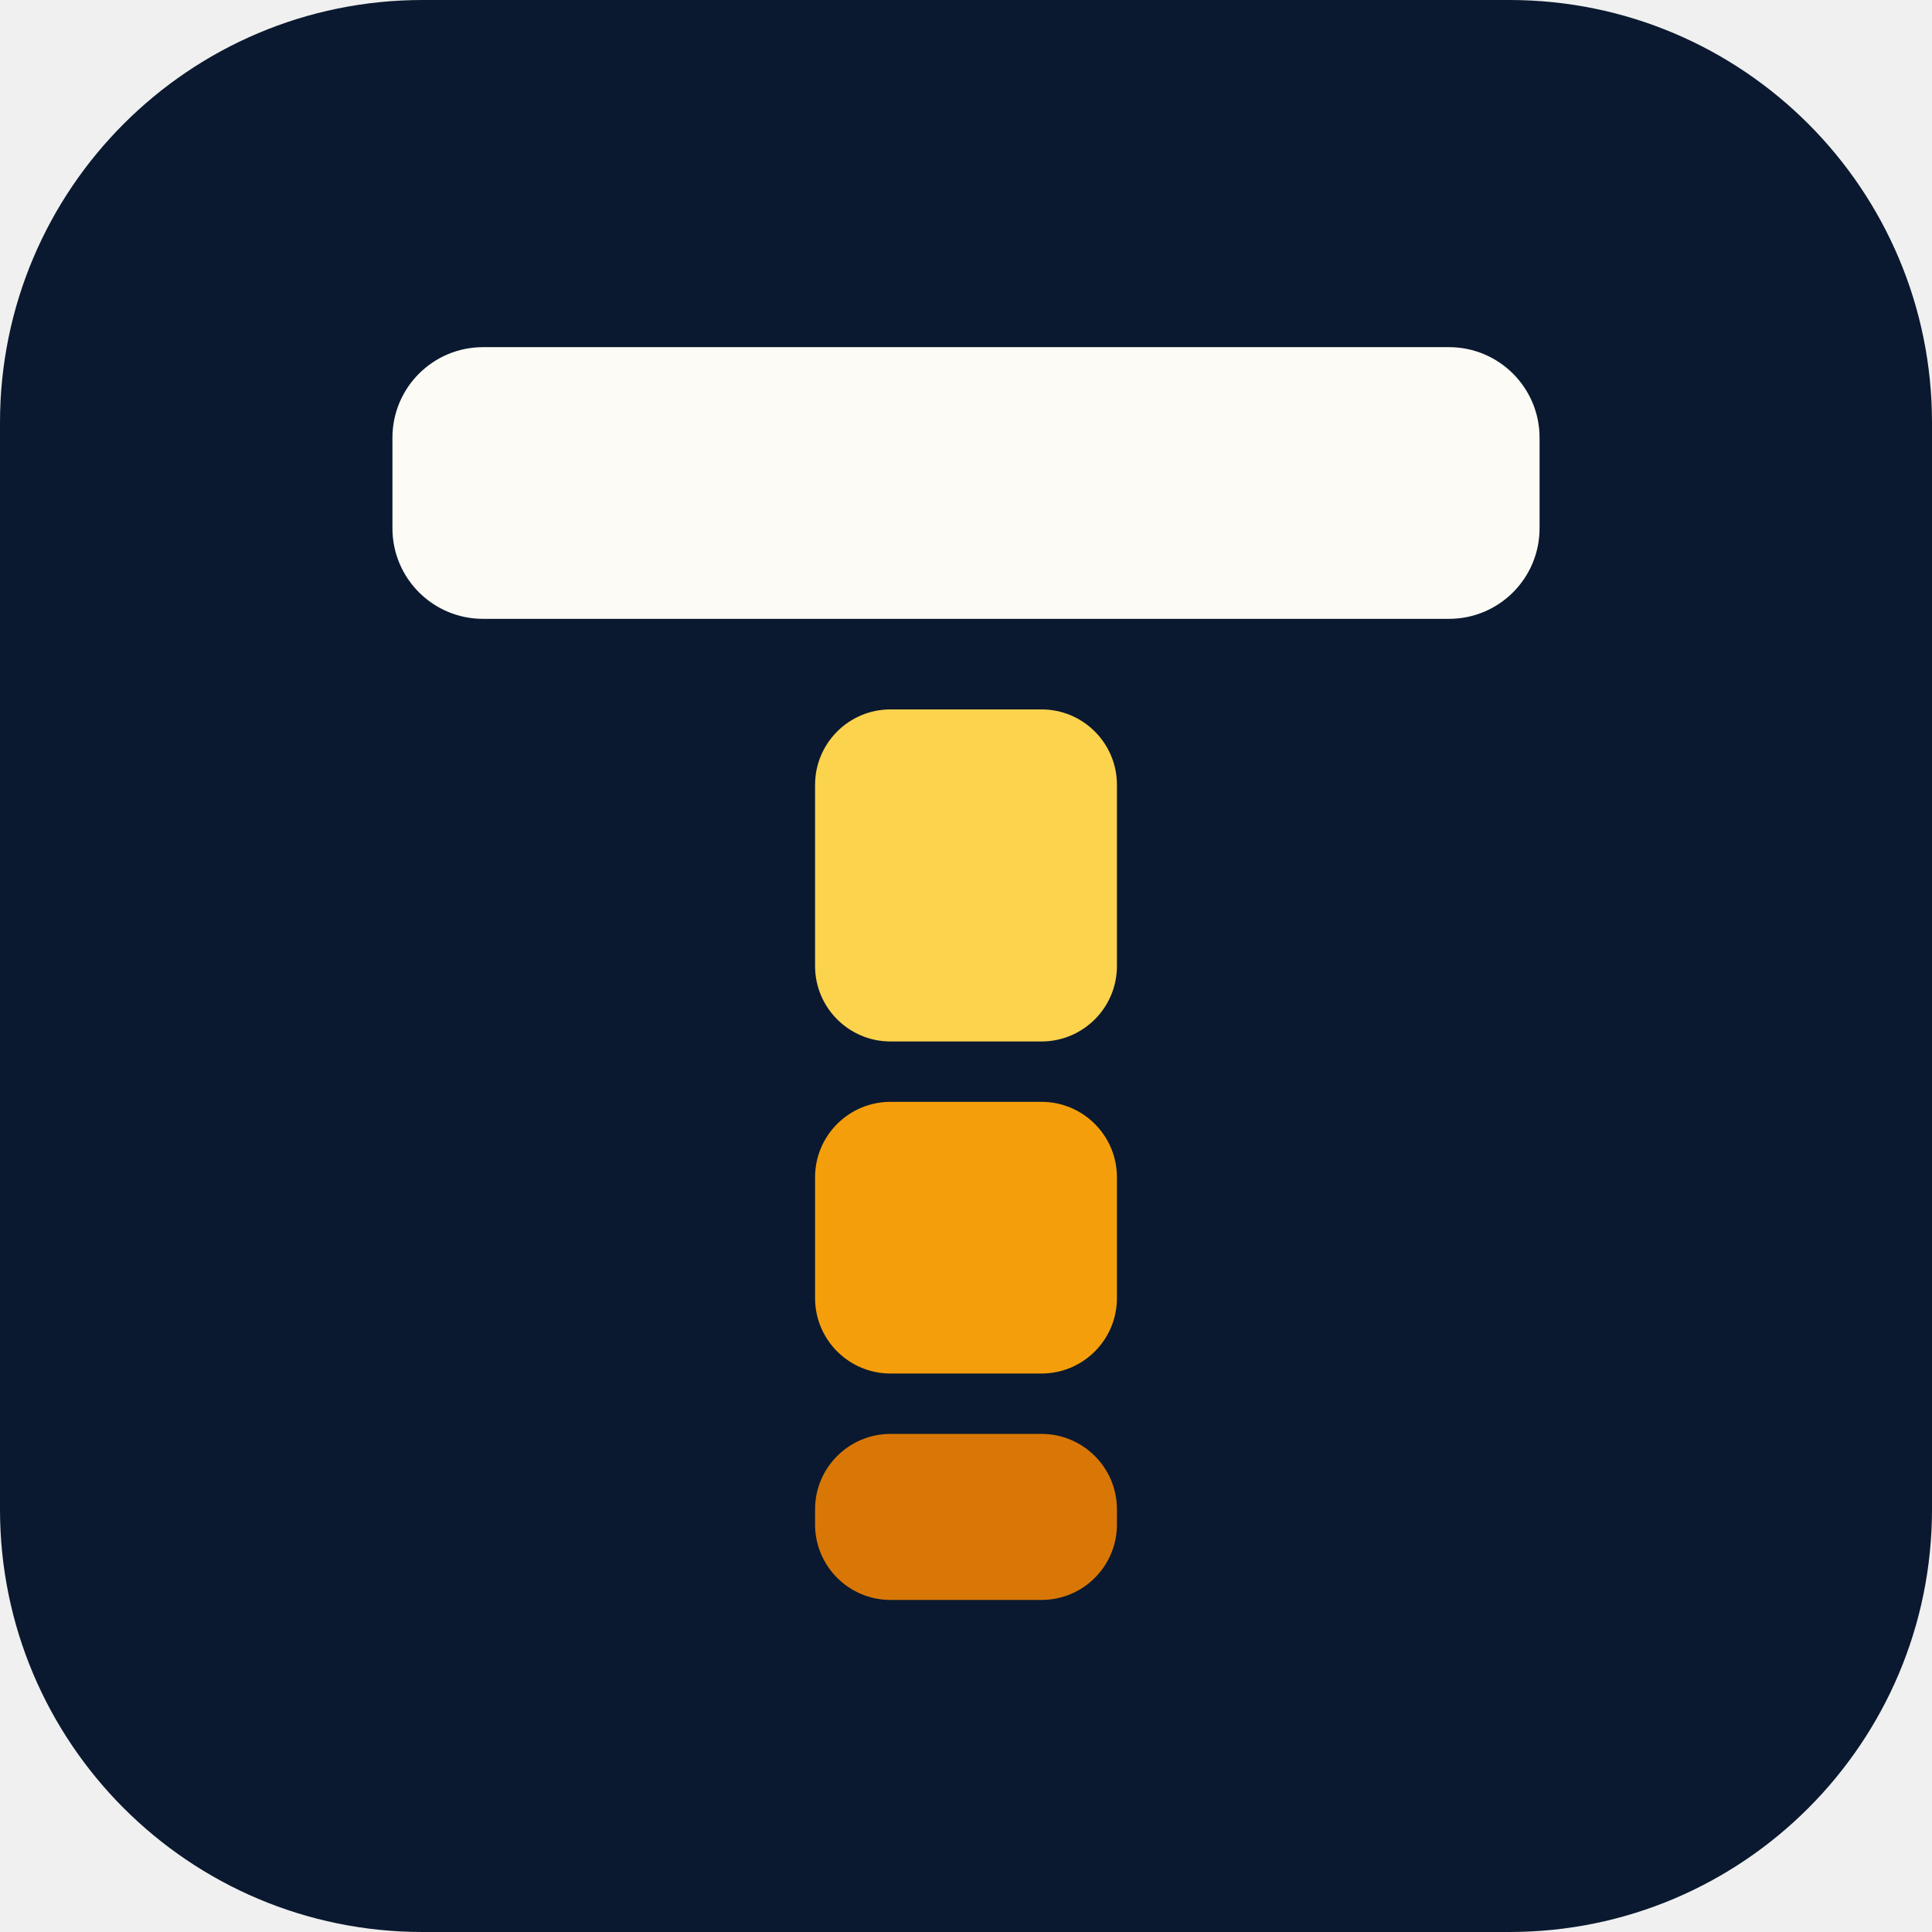
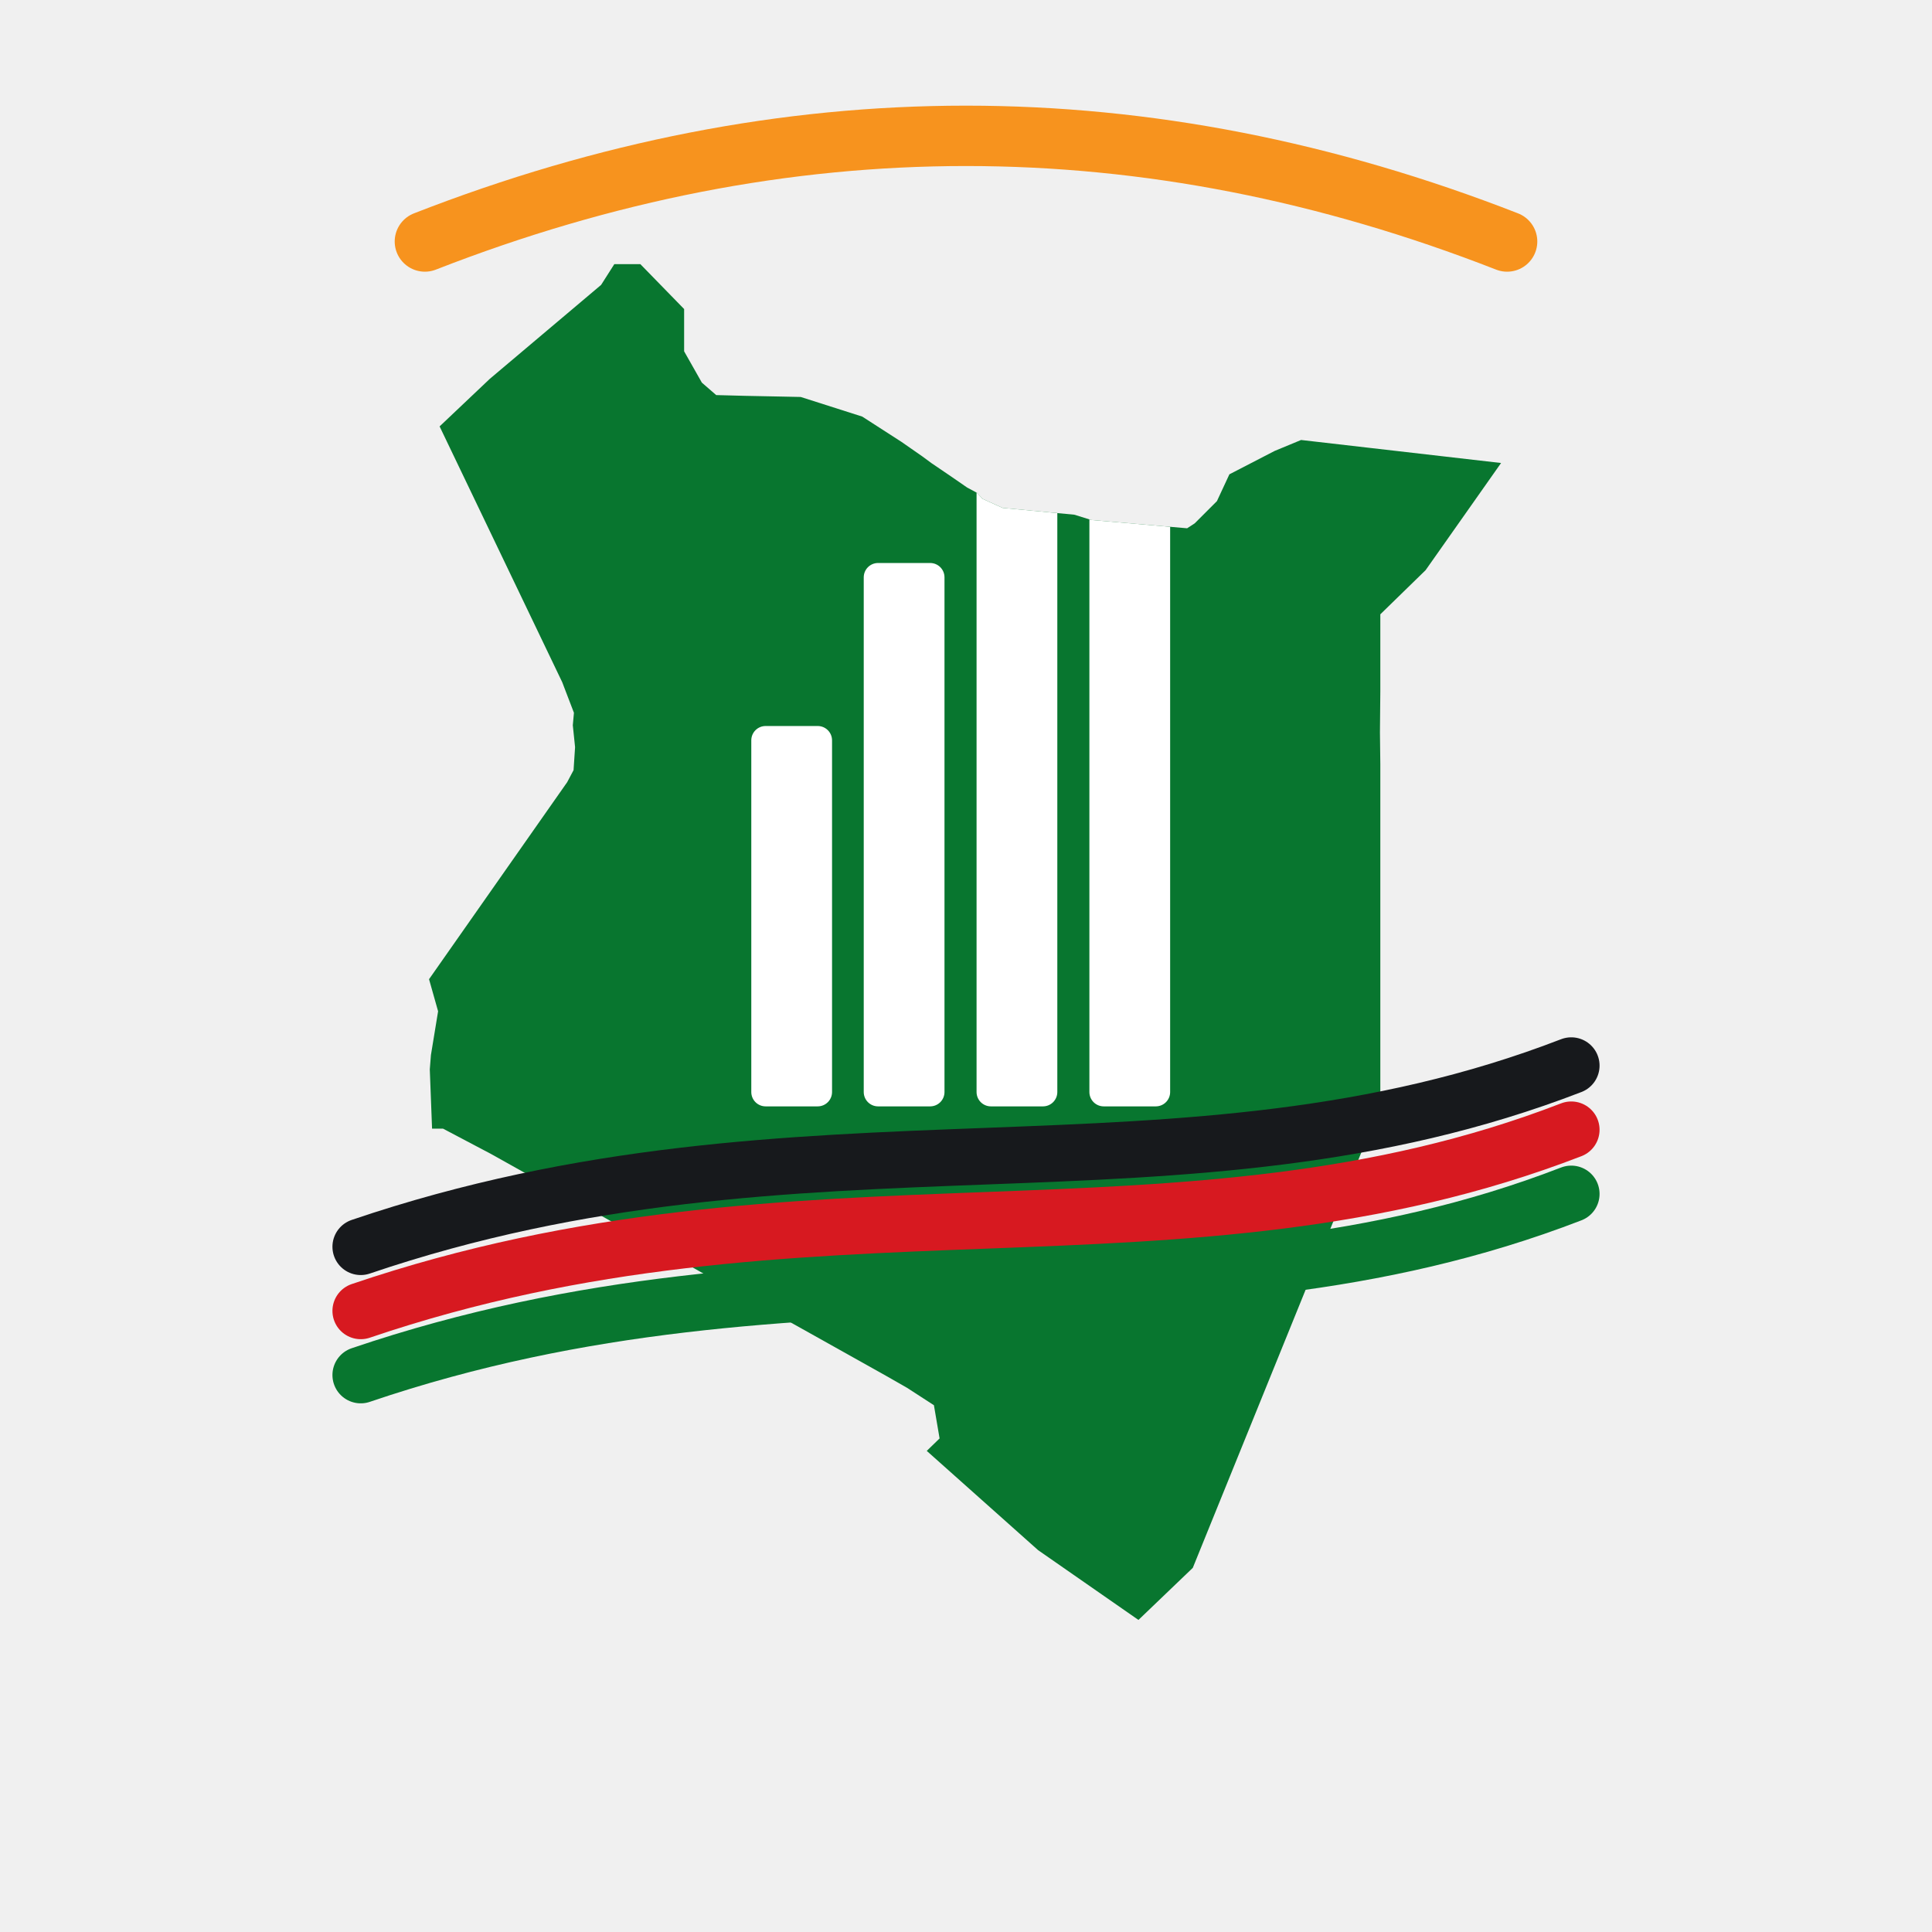
- <svg xmlns="http://www.w3.org/2000/svg" viewBox="0 0 64 64" role="img" aria-label="Takwimu">
-   <rect width="64" height="64" rx="14" fill="#0A192F" />
-   <rect x="13" y="11.5" width="38" height="9" rx="3" fill="#FDFBF5" />
-   <rect x="27" y="23.5" width="10" height="11" rx="2.5" fill="#FCD34D" />
-   <rect x="27" y="36.5" width="10" height="9" rx="2.5" fill="#F59E0B" />
-   <rect x="27" y="47.5" width="10" height="5.5" rx="2.5" fill="#D97706" />
+ <svg xmlns="http://www.w3.org/2000/svg" viewBox="0 0 512 512" role="img" aria-labelledby="t">
+   <path d="M112.6,64.0 Q256.0,8.0 399.4,64.0" fill="none" stroke="#F7931E" stroke-width="16" stroke-linecap="round" />
+   <defs>
+     <clipPath id="k">
+       <path d="M162.8,70.0L159.3,75.5L129.8,100.4L116.5,113.0L149.0,180.8L149.8,182.9L152.1,188.9L151.8,192.2L152.4,198.0L152.0,204.1L150.3,207.3L113.7,259.5L116.1,268.0L114.2,279.6L113.9,283.4L114.5,299.1L117.4,299.1L130.1,305.8L142.8,312.9L153.0,318.6L188.0,338.4L206.2,348.6L214.8,353.4L234.8,364.6L240.4,367.8L247.5,372.4L249.0,381.2L245.6,384.5L275.1,410.8L301.7,429.3L316.1,415.5L365.8,293.0L365.8,261.7L365.8,241.9L365.8,227.2L365.8,212.0L365.8,202.5L365.7,194.1L365.8,183.2L365.8,162.8L377.8,151.1L389.0,135.2L397.8,122.7L344.8,116.6L337.8,119.5L325.8,125.7L322.5,132.8L316.6,138.7L314.6,140.0L289.2,137.8L284.7,136.4L265.7,134.6L260.4,132.2L258.9,130.6L256.3,129.2L252.1,126.3L246.8,122.7L244.5,121.0L241.2,118.7L238.9,117.1L228.5,110.4L212.2,105.2L207.4,105.1L197.4,104.9L189.8,104.7L186.0,101.4L181.3,93.1L181.3,81.9L169.7,70.0L162.8,70.0Z" />
+     </clipPath>
+   </defs>
+   <path d="M162.8,70.0L159.3,75.5L129.8,100.4L116.5,113.0L149.0,180.8L149.8,182.9L152.1,188.9L151.8,192.2L152.4,198.0L152.0,204.1L150.3,207.3L113.7,259.5L116.1,268.0L114.2,279.6L113.9,283.4L114.5,299.1L117.4,299.1L130.1,305.8L142.8,312.9L153.0,318.6L188.0,338.4L206.2,348.6L214.8,353.4L234.8,364.6L240.4,367.8L247.5,372.4L249.0,381.2L245.6,384.5L275.1,410.8L301.7,429.3L316.1,415.5L365.8,293.0L365.8,261.7L365.8,241.9L365.8,227.2L365.8,212.0L365.8,202.5L365.7,194.1L365.8,183.2L365.8,162.8L377.8,151.1L389.0,135.2L397.8,122.7L344.8,116.6L337.8,119.5L325.8,125.7L322.5,132.8L316.6,138.7L314.6,140.0L289.2,137.8L284.7,136.4L265.7,134.6L260.4,132.2L258.9,130.6L256.3,129.2L252.1,126.3L246.8,122.7L244.5,121.0L241.2,118.7L238.9,117.1L228.5,110.4L212.2,105.2L207.4,105.1L197.4,104.9L189.8,104.7L186.0,101.4L181.3,93.1L181.3,81.9L169.7,70.0L162.8,70.0Z" fill="#08762F" />
+   <g clip-path="url(#k)">
+     <rect x="199.1" y="192.4" width="21.4" height="100.8" rx="3.8" fill="#FFFFFF" />
+     <rect x="228.9" y="149.2" width="21.4" height="144.0" rx="3.8" fill="#FFFFFF" />
+     <rect x="258.8" y="106.0" width="21.4" height="187.2" rx="3.8" fill="#FFFFFF" />
+     <rect x="288.7" y="62.8" width="21.4" height="230.4" rx="3.8" fill="#FFFFFF" />
+   </g>
+   <path d="M95.6,330.4 C213.3,290.4 312.9,322.4 416.4,282.4" fill="none" stroke="#17191C" stroke-width="15" stroke-linecap="round" />
+   <path d="M95.6,347.4 C213.3,307.4 312.9,339.4 416.4,299.4" fill="none" stroke="#D71920" stroke-width="15" stroke-linecap="round" />
+   <path d="M95.6,364.4 C213.3,324.4 312.9,356.4 416.4,316.4" fill="none" stroke="#08762F" stroke-width="15" stroke-linecap="round" />
</svg>
